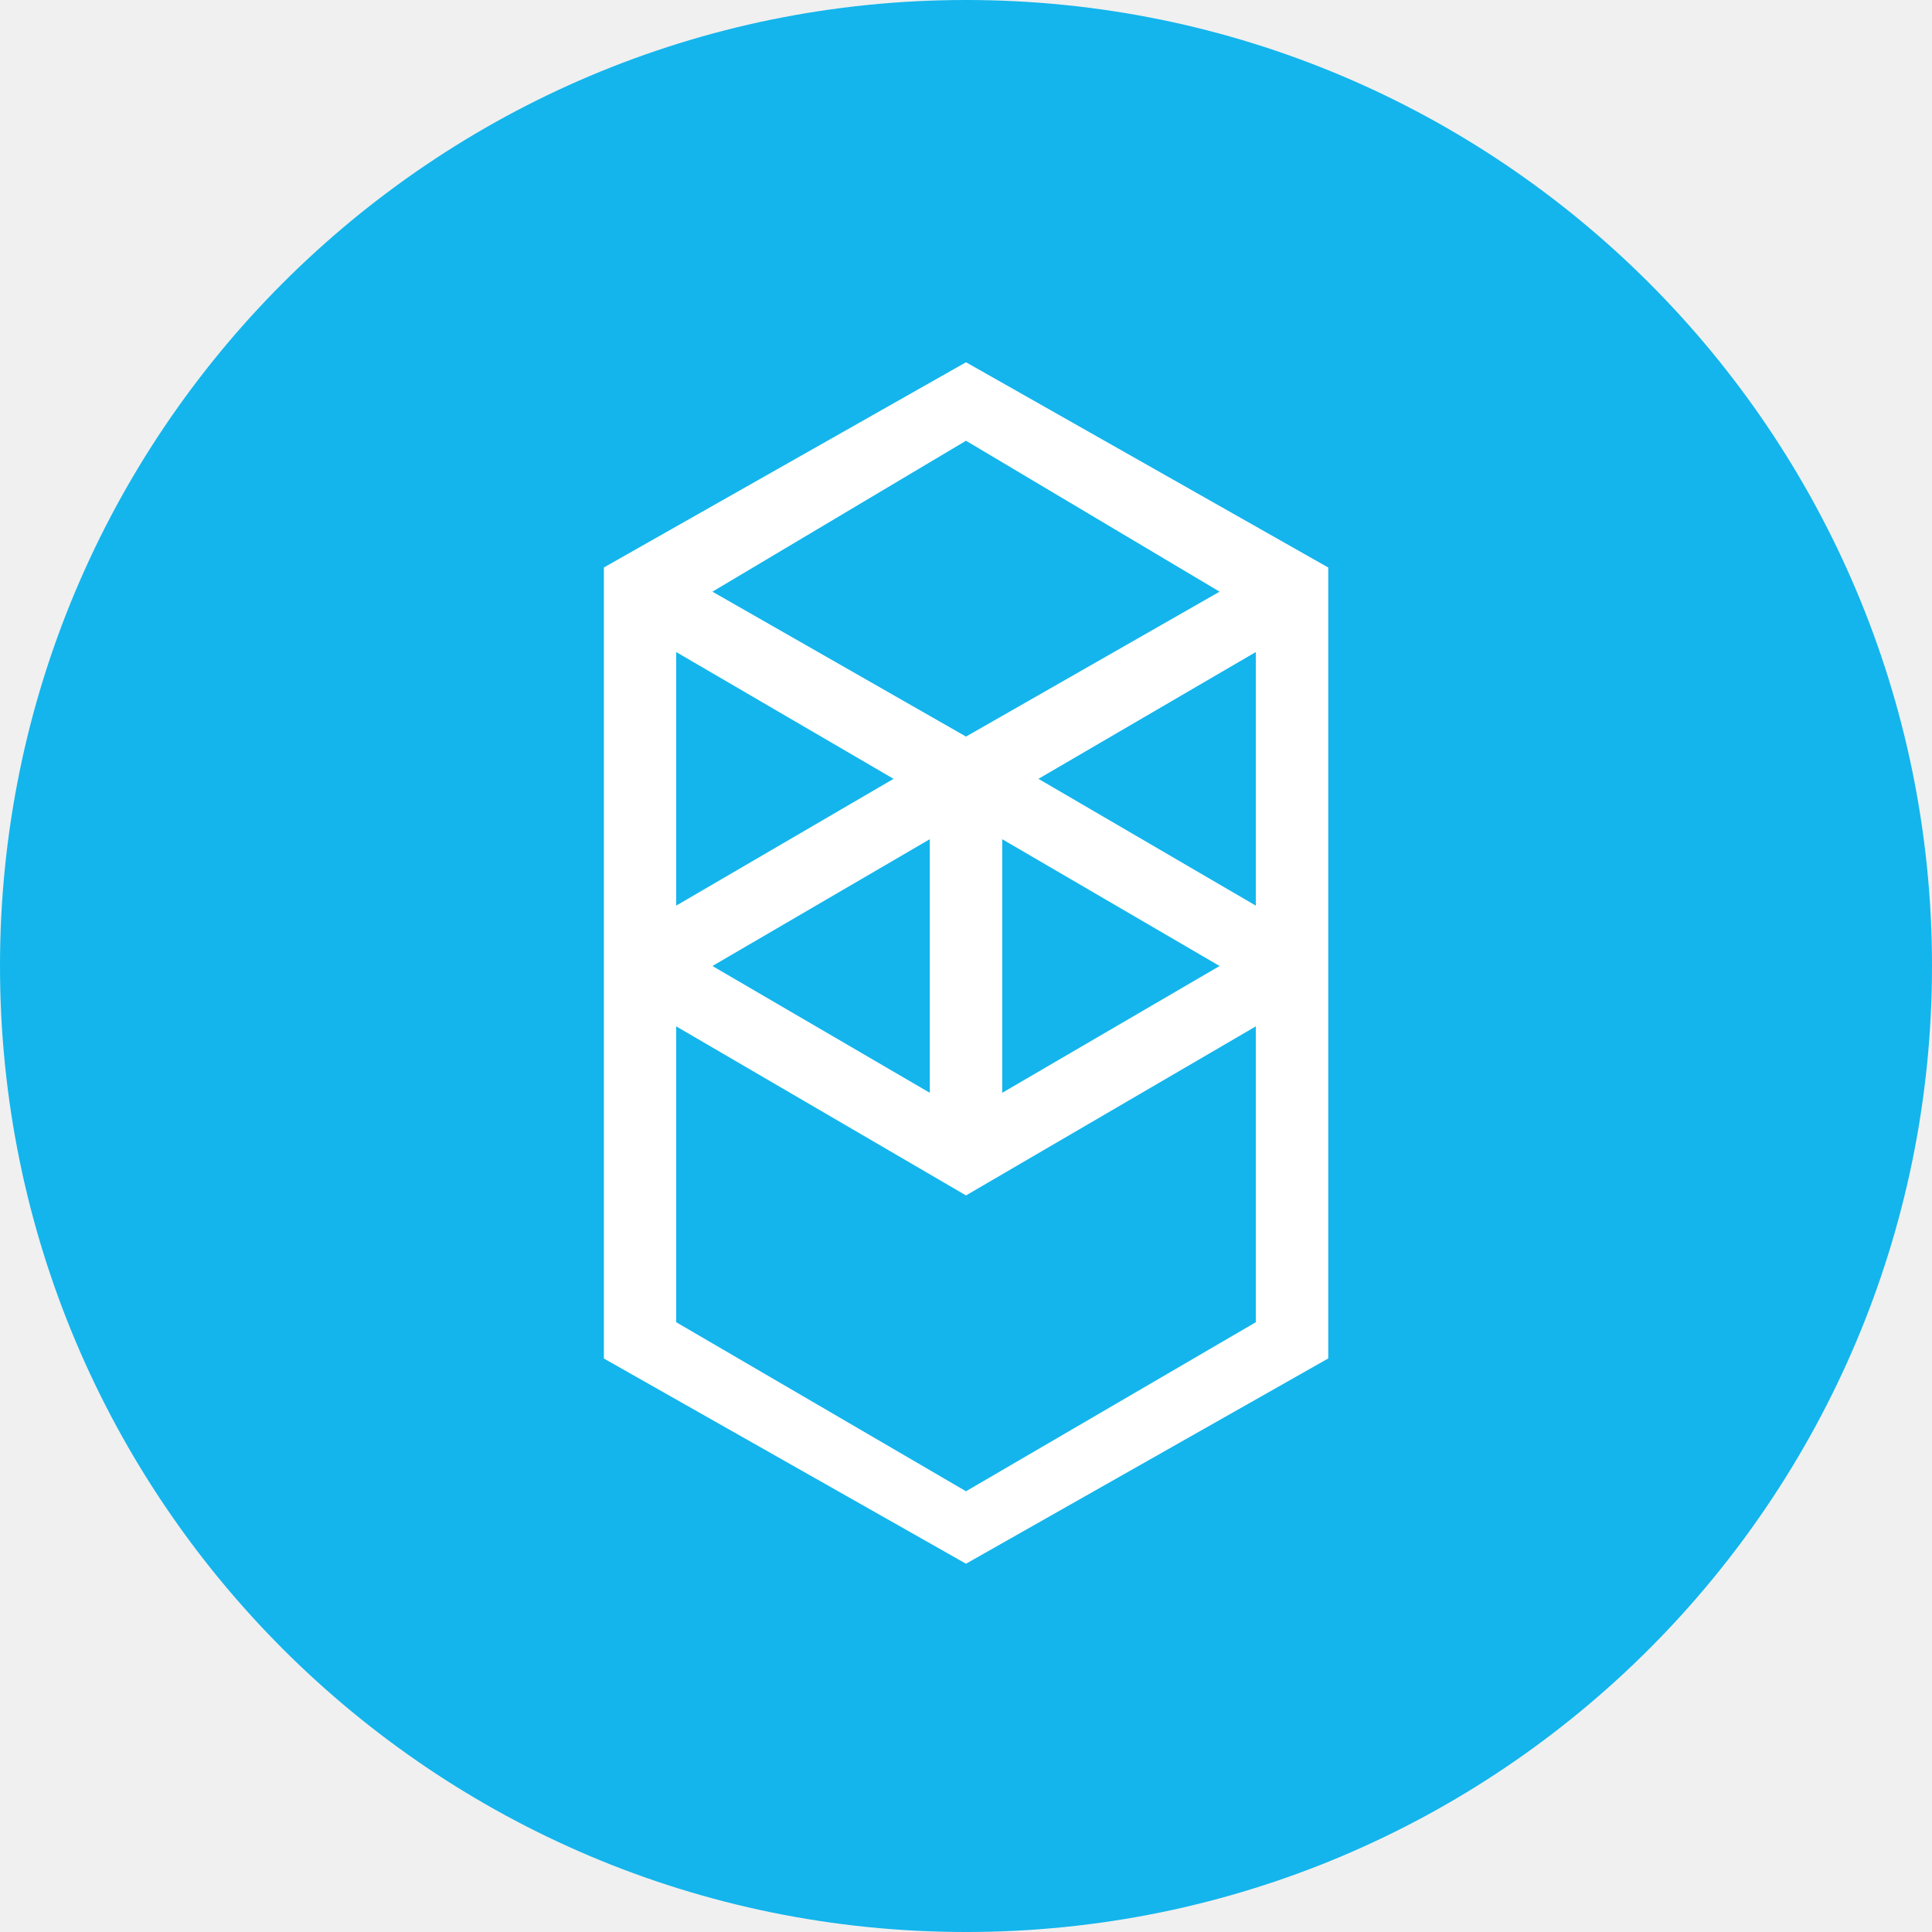
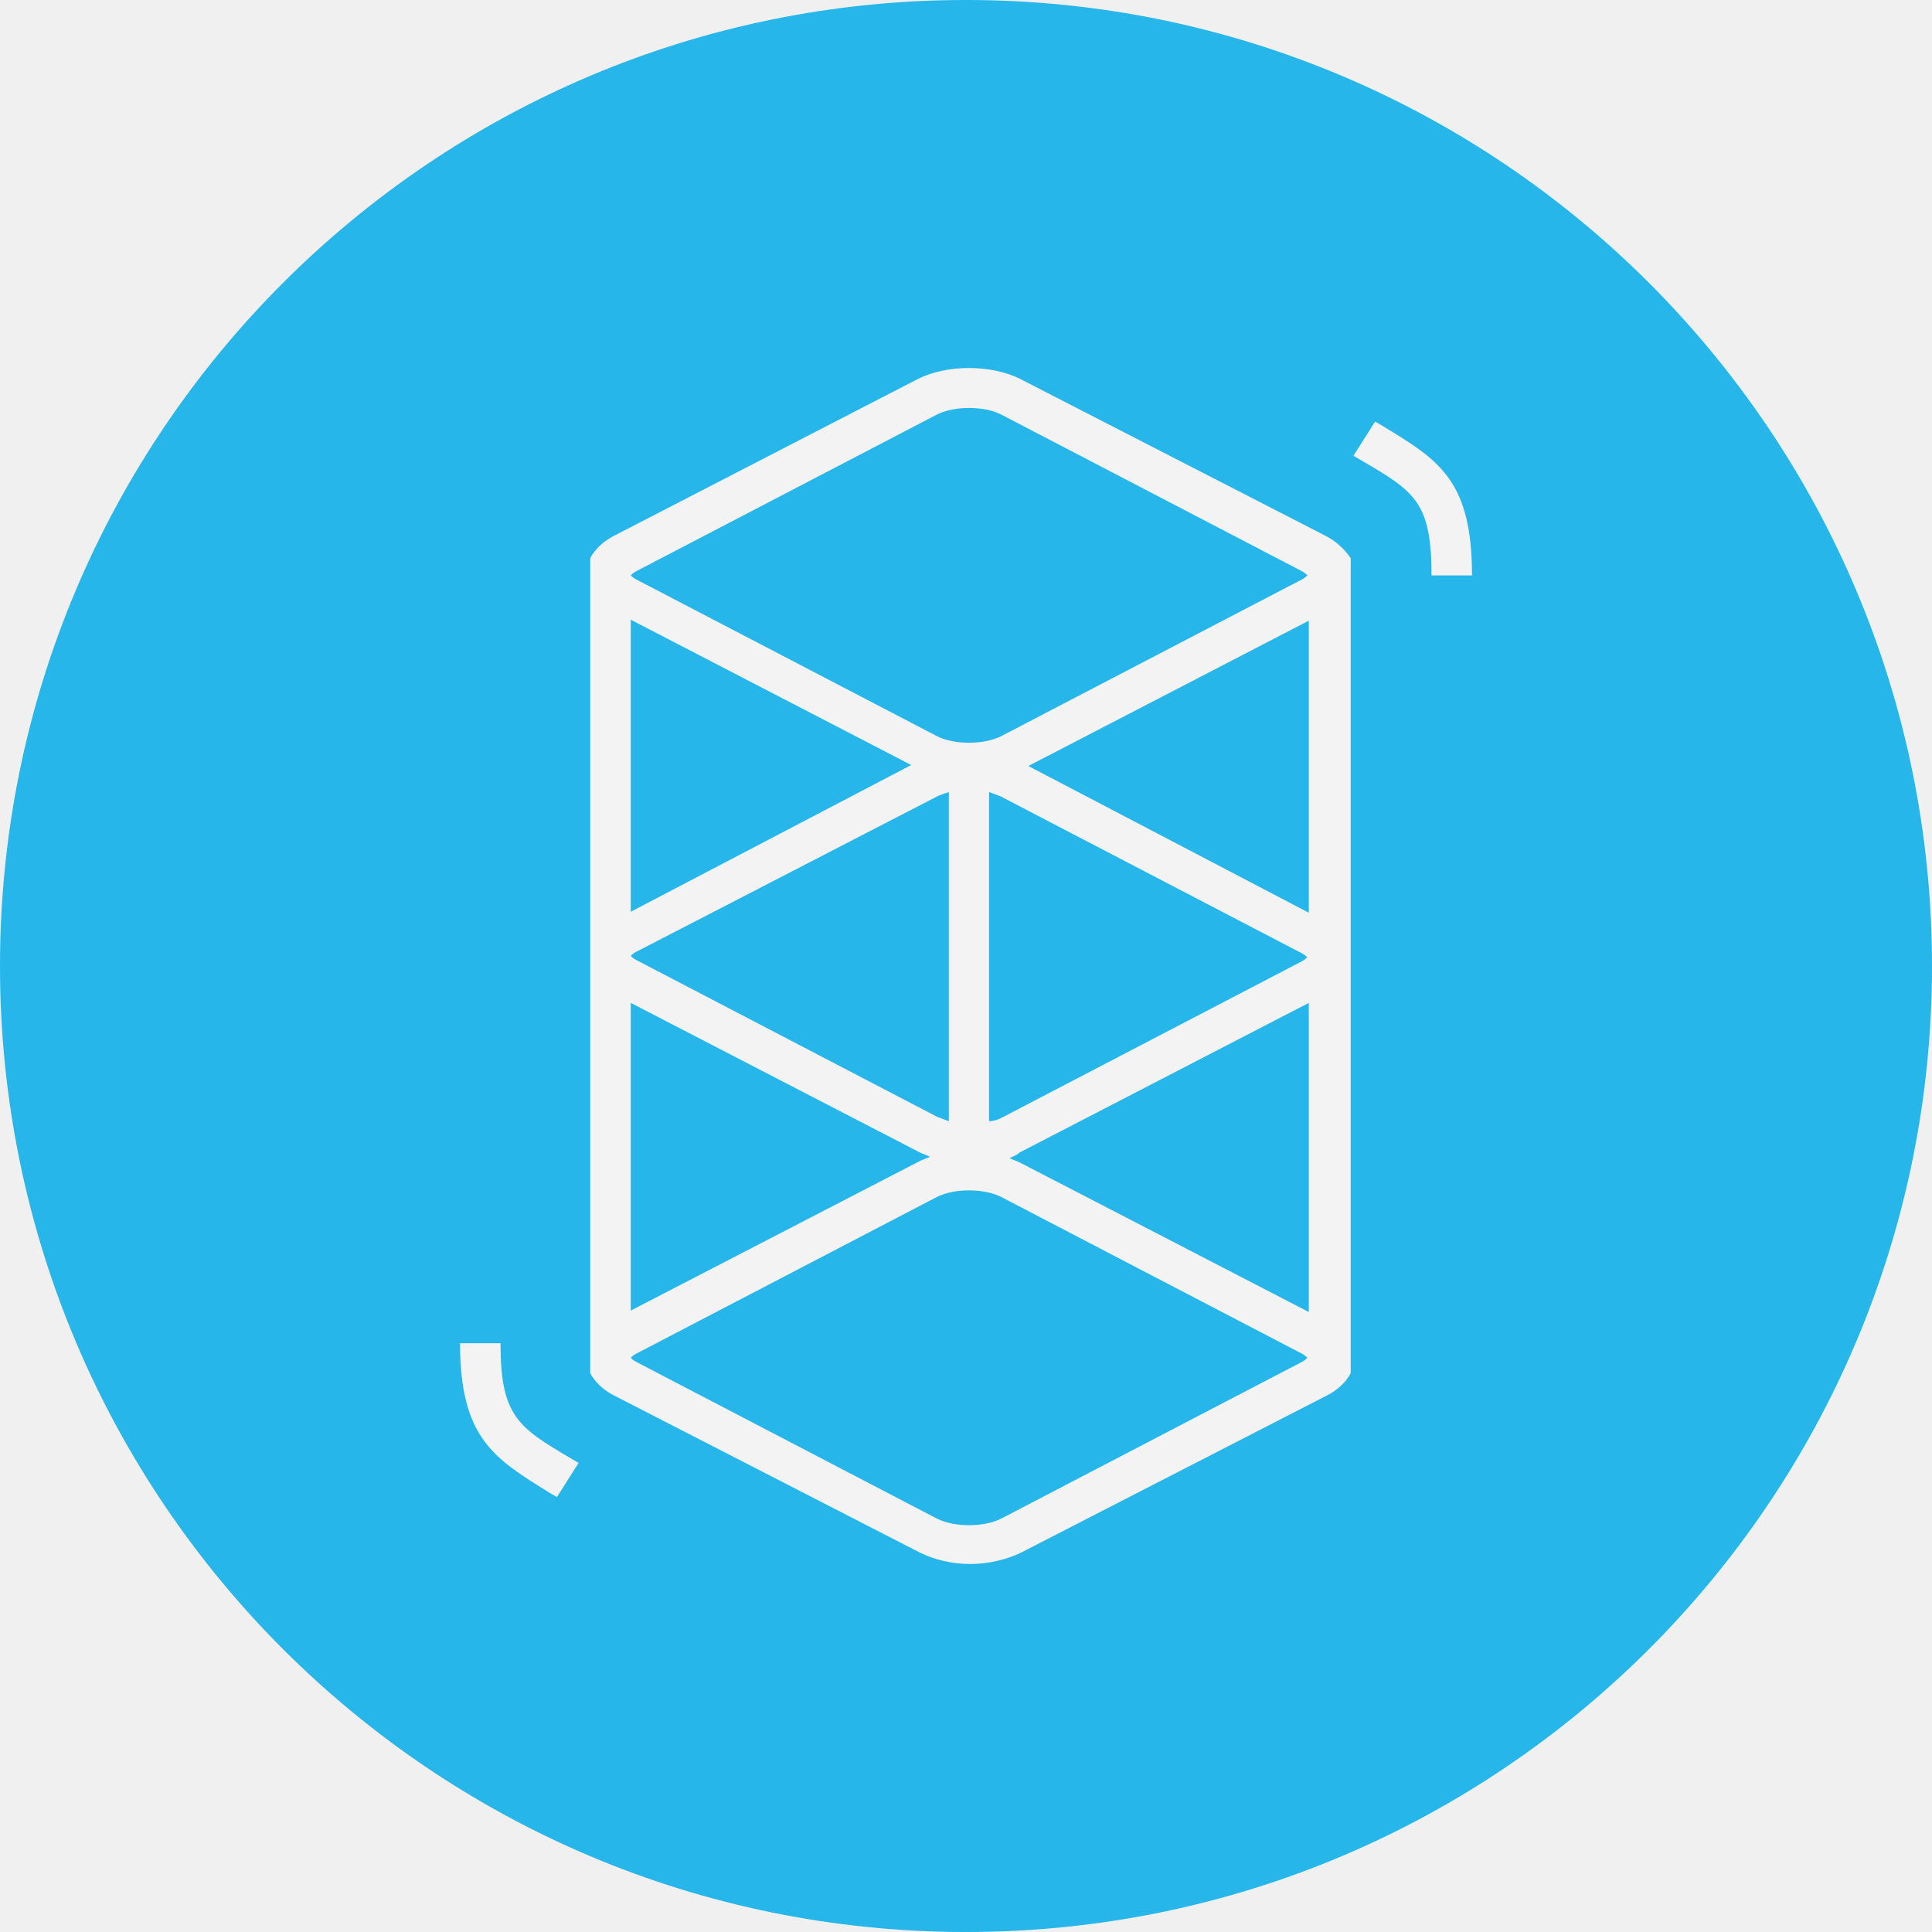
- <svg xmlns="http://www.w3.org/2000/svg" viewBox="0 0 32 32" class="light">
-   <defs>
-     <style>.cls-1{fill:#fff;fill-rule:evenodd;}.cls-2{fill:#13b5ec;}.cls-3{mask:url(#mask);}</style>
-     <mask id="mask" x="10" y="6" width="93.1" height="20" maskUnits="userSpaceOnUse">
-       <g id="a">
-         <path class="cls-1" d="M10,6h93.1V26H10Z" />
-       </g>
-     </mask>
-   </defs>
-   <g id="Layer_2" data-name="Layer 2">
-     <g id="Layer_1-2" data-name="Layer 1">
-       <circle class="cls-2" cx="16" cy="16" r="16" />
-       <g class="cls-3">
-         <path class="cls-1" d="M17.2,12.9l3.6-2.1V15Zm3.6,9L16,24.7l-4.8-2.8V17L16,19.8,20.8,17ZM11.2,10.8l3.6,2.1L11.2,15Zm5.4,3.1L20.2,16l-3.6,2.1Zm-1.2,4.2L11.8,16l3.6-2.1Zm4.8-8.3L16,12.2,11.8,9.8,16,7.3ZM10,9.4V22.5l6,3.4,6-3.4V9.4L16,6Z" />
-       </g>
-     </g>
-   </g>
+ <svg xmlns="http://www.w3.org/2000/svg" fill="none" viewBox="0 0 42 42">
+   <circle cx="21" cy="21" r="21" fill="#26B6EA" />
+   <path fill="#F3F3F3" fill-rule="evenodd" d="M22.166 8.232L28.798 11.639C29.049 11.763 29.238 11.949 29.364 12.135V29.85C29.269 30.036 29.081 30.222 28.829 30.345L22.197 33.752C21.883 33.907 21.474 34 21.097 34C20.689 34 20.312 33.907 19.997 33.752L13.365 30.345C13.114 30.222 12.925 30.036 12.831 29.85V12.135C12.925 11.949 13.114 11.763 13.365 11.639L19.966 8.232C20.594 7.923 21.537 7.923 22.166 8.232ZM13.838 12.414L20.375 9.008C20.752 8.822 21.381 8.822 21.758 9.008L28.296 12.414C28.359 12.445 28.39 12.476 28.422 12.507C28.39 12.538 28.359 12.569 28.296 12.6L21.758 16.007C21.381 16.193 20.752 16.193 20.375 16.007L13.838 12.6C13.775 12.569 13.743 12.538 13.712 12.507C13.743 12.476 13.775 12.445 13.838 12.414ZM13.712 13.472V19.821L19.809 16.631L13.712 13.472ZM22.355 16.652L28.452 13.493V19.842L22.355 16.652ZM20.627 17.219C20.532 17.25 20.438 17.281 20.375 17.312L13.838 20.688C13.775 20.718 13.743 20.749 13.712 20.78C13.743 20.811 13.775 20.842 13.838 20.873L20.375 24.28C20.422 24.296 20.462 24.311 20.501 24.326C20.54 24.342 20.579 24.358 20.627 24.373V17.219ZM21.501 17.219V24.373C21.595 24.373 21.69 24.342 21.752 24.311L28.29 20.904C28.353 20.873 28.384 20.842 28.416 20.811C28.384 20.78 28.353 20.749 28.29 20.718L21.752 17.312C21.705 17.296 21.666 17.281 21.627 17.265C21.588 17.25 21.548 17.234 21.501 17.219ZM13.712 21.802L19.998 25.054C20.029 25.069 20.069 25.085 20.108 25.1C20.147 25.116 20.187 25.131 20.218 25.147C20.187 25.162 20.147 25.178 20.108 25.193C20.069 25.209 20.029 25.224 19.998 25.239L13.712 28.491V21.802ZM28.452 21.802L22.166 25.054C22.118 25.101 22.052 25.13 21.995 25.155C21.978 25.163 21.961 25.17 21.946 25.178C21.978 25.193 22.017 25.209 22.056 25.224C22.096 25.239 22.135 25.255 22.166 25.27L28.452 28.522V21.802ZM21.758 33.017L28.296 29.61C28.359 29.579 28.39 29.548 28.421 29.517C28.39 29.486 28.359 29.455 28.296 29.424L21.758 26.017C21.381 25.831 20.752 25.831 20.375 26.017L13.838 29.424C13.775 29.455 13.743 29.486 13.712 29.517C13.743 29.548 13.775 29.579 13.838 29.61L20.375 33.017C20.752 33.203 21.381 33.203 21.758 33.017Z" clip-rule="evenodd" />
+   <path fill="#F3F3F3" d="M30.052 9.257L29.894 9.164L29.423 9.907L29.58 10C30.743 10.682 31.12 10.898 31.12 12.509H32C32 10.434 31.277 10 30.052 9.257Z" />
+   <path fill="#F3F3F3" d="M10.881 29.201H10.001C10.001 31.276 10.755 31.71 11.949 32.453L12.107 32.546L12.578 31.803L12.421 31.71C11.258 31.028 10.881 30.781 10.881 29.201Z" />
</svg>
